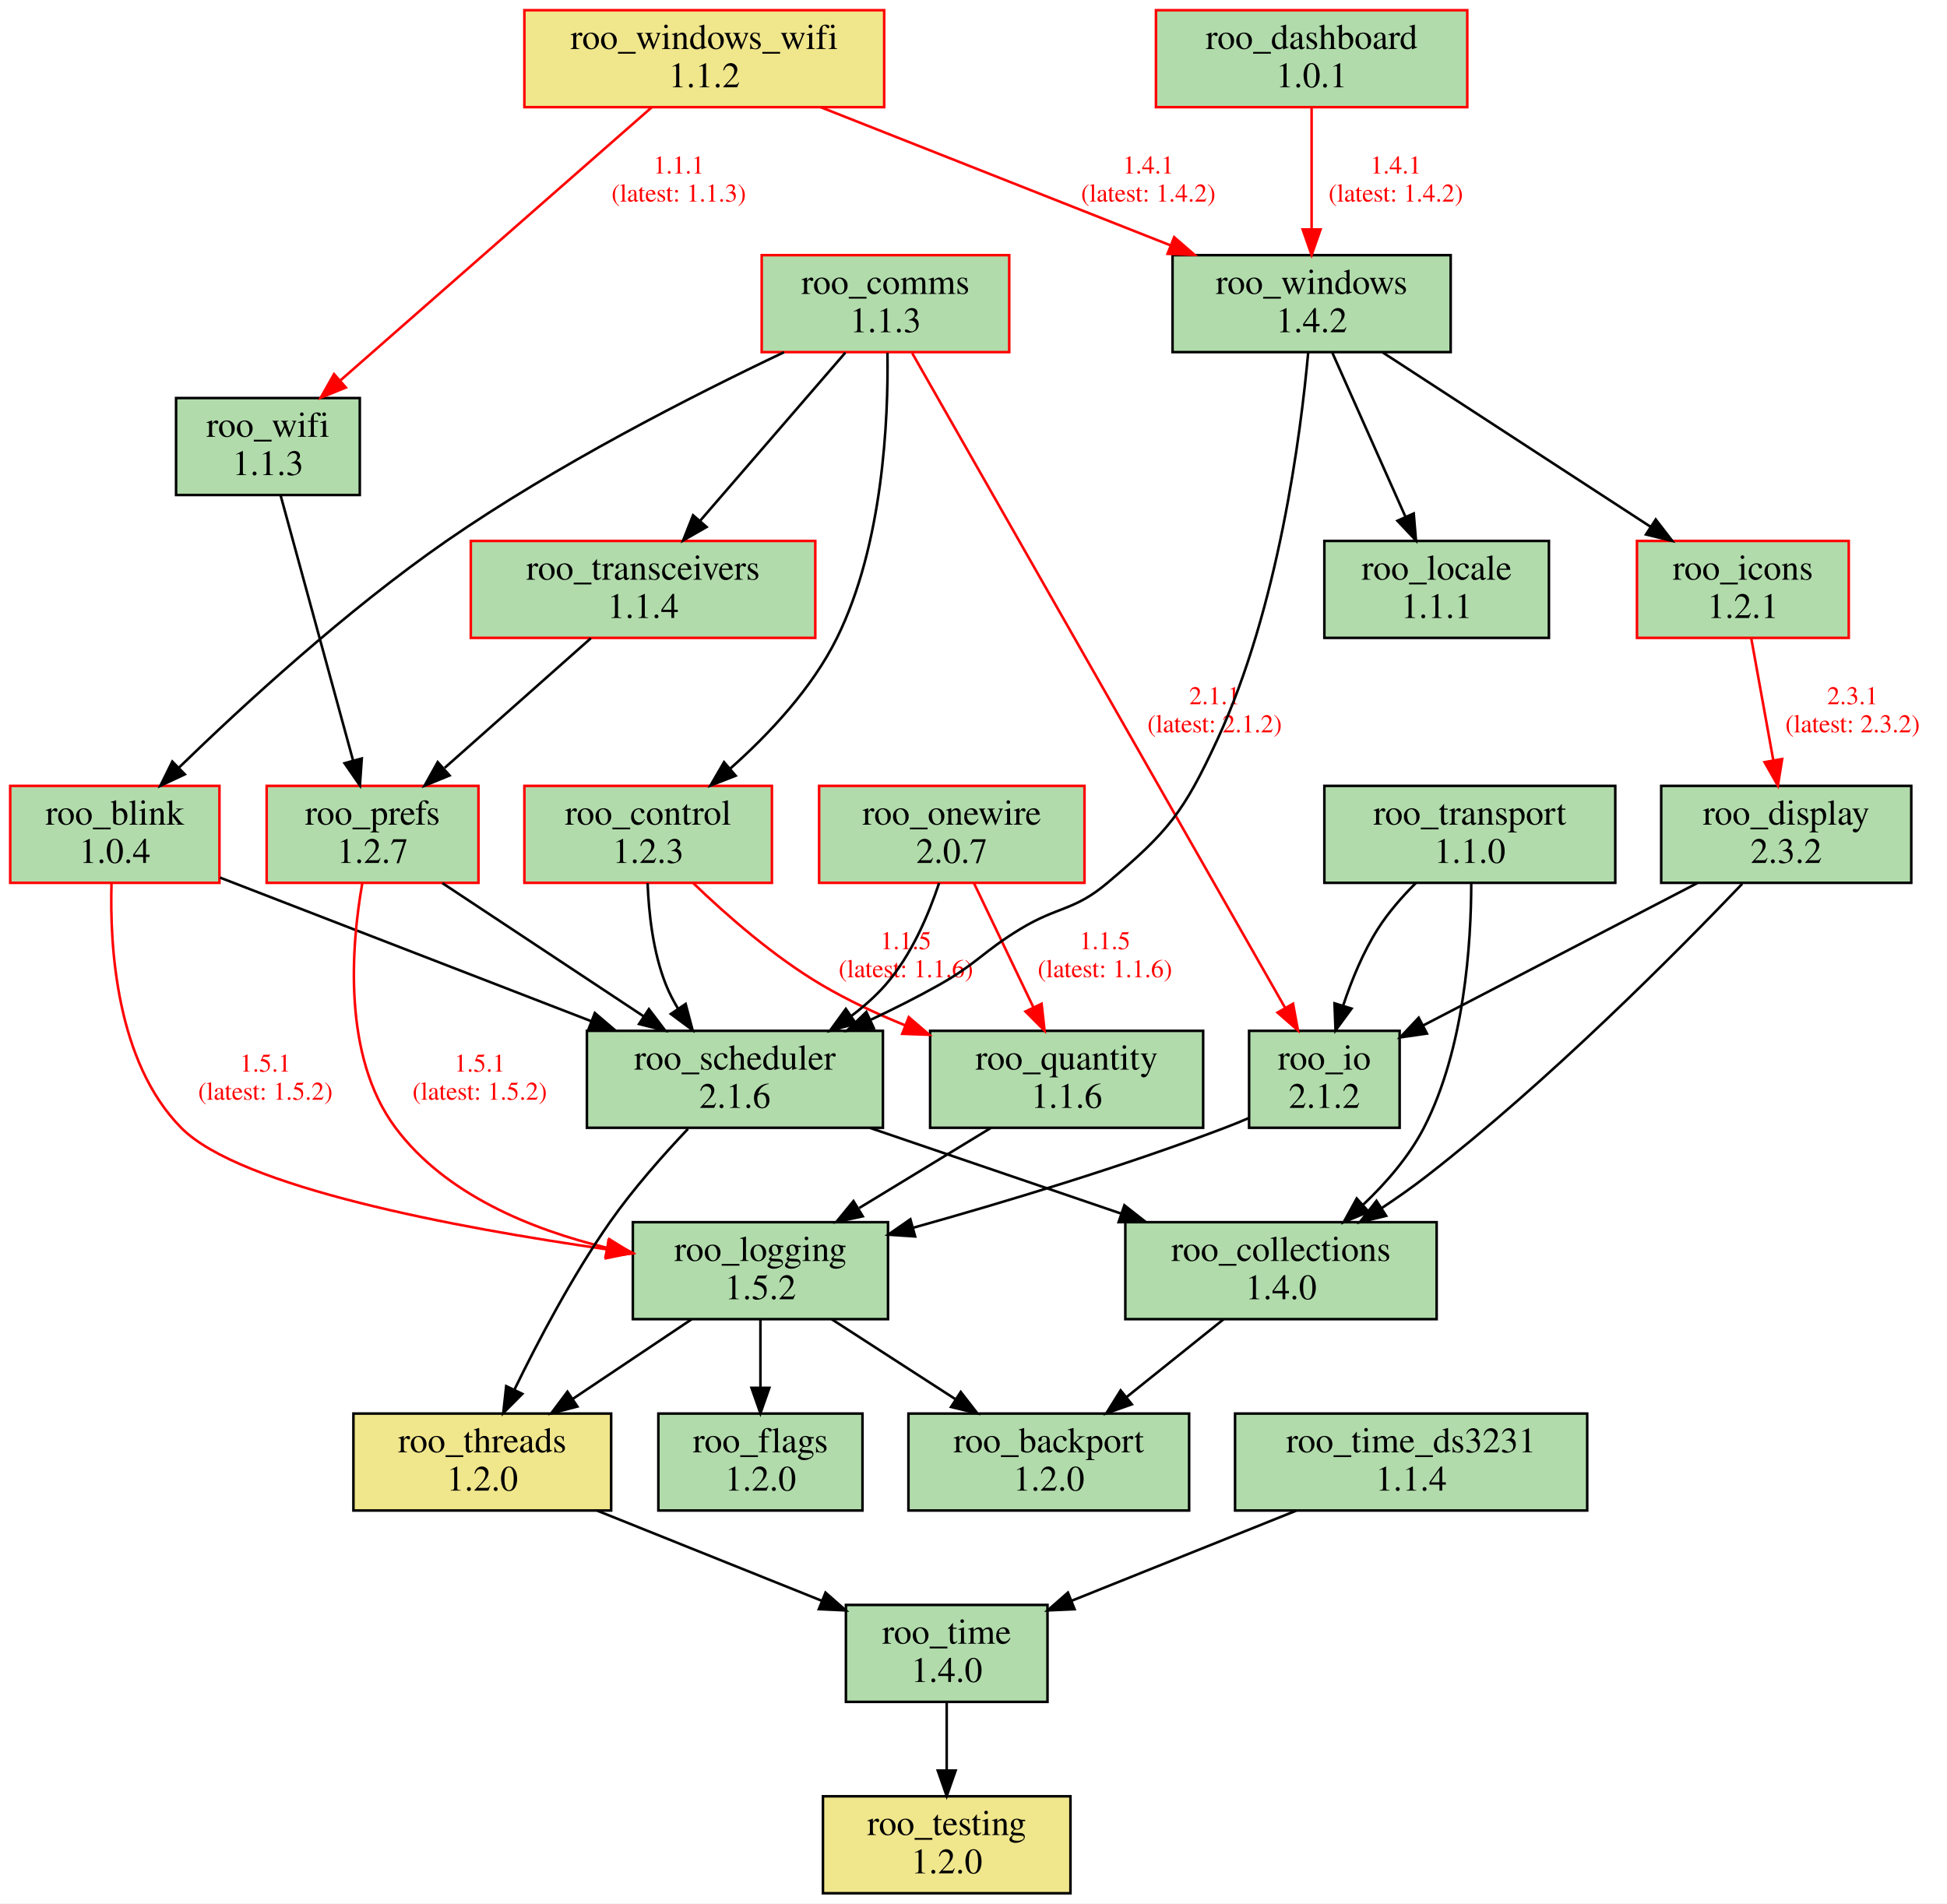
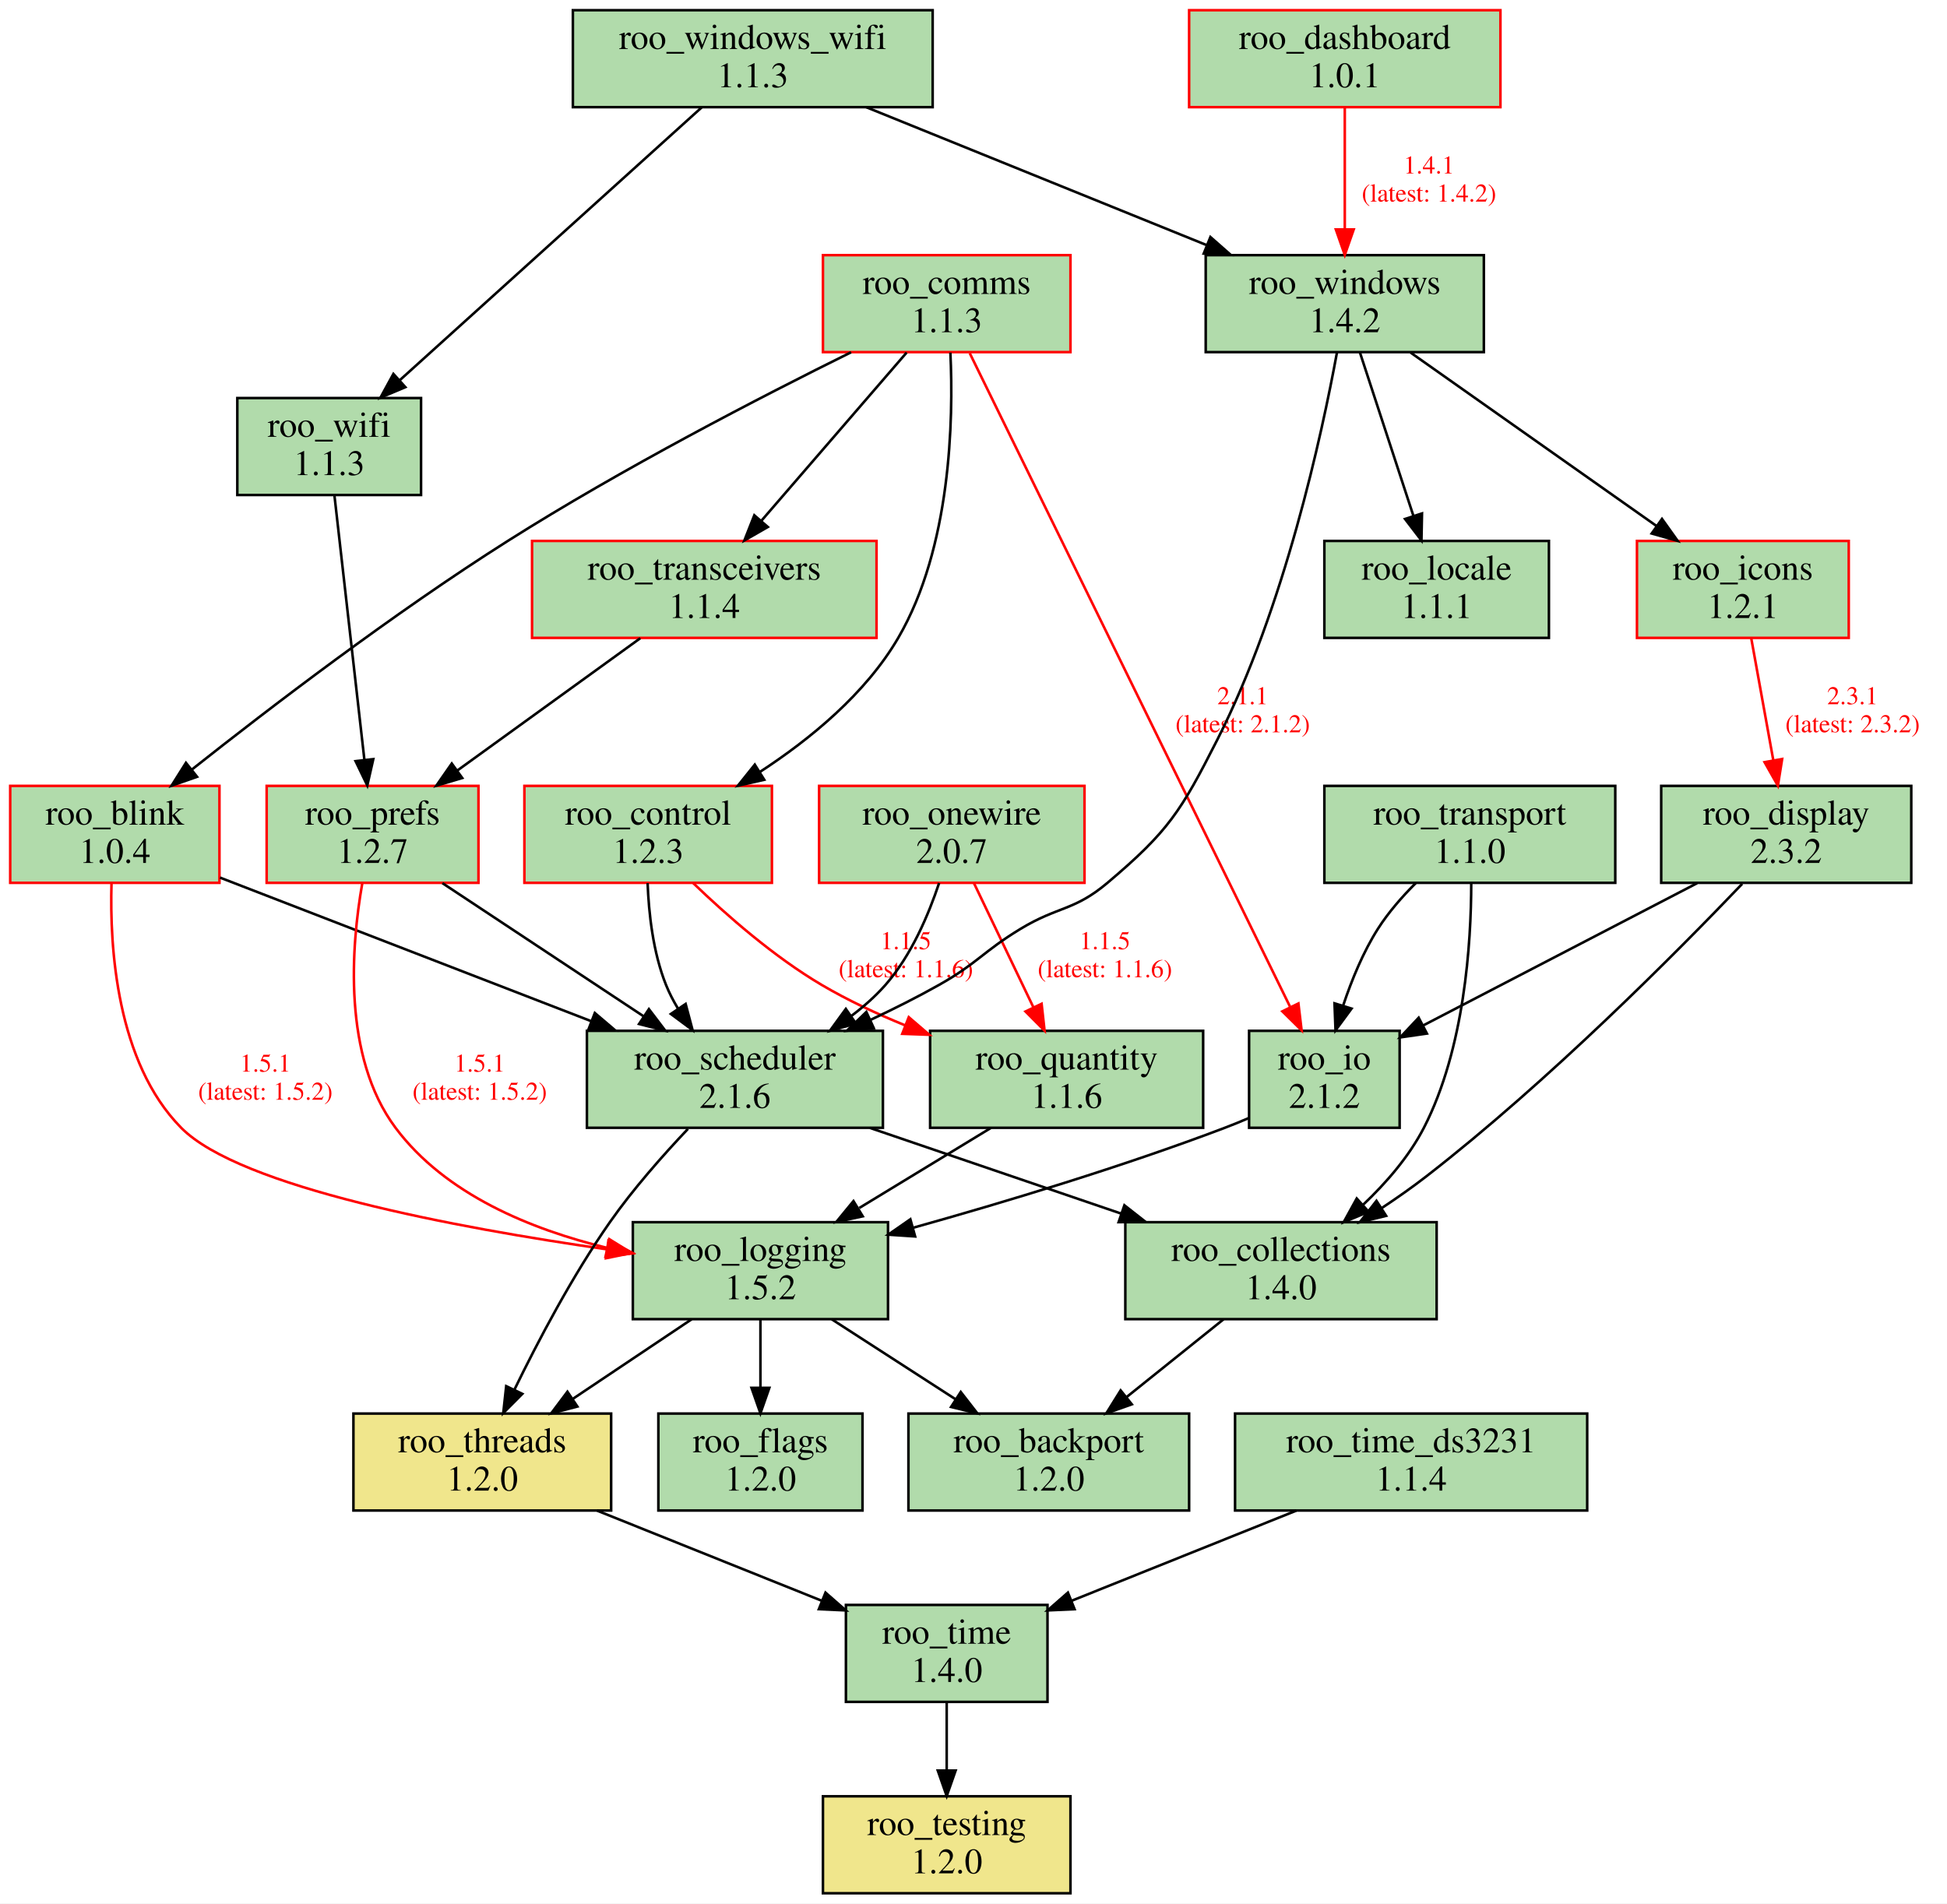
<svg xmlns="http://www.w3.org/2000/svg" width="763pt" height="746pt" viewBox="0.00 0.00 763.00 746.00">
  <g id="graph0" class="graph" transform="scale(1 1) rotate(0) translate(4 742)">
    <polygon fill="white" stroke="transparent" points="-4,4 -4,-742 759,-742 759,4 -4,4" />
    <g id="node1" class="node">
      <polygon fill="#b1dbab" stroke="black" points="462,-188 352,-188 352,-150 462,-150 462,-188" />
      <text text-anchor="middle" x="407" y="-172.8" font-family="Times,serif" font-size="14.00">roo_backport</text>
      <text text-anchor="middle" x="407" y="-157.8" font-family="Times,serif" font-size="14.00">1.2.0</text>
    </g>
    <g id="node2" class="node">
      <polygon fill="#b1dbab" stroke="red" points="82,-434 0,-434 0,-396 82,-396 82,-434" />
      <text text-anchor="middle" x="41" y="-418.8" font-family="Times,serif" font-size="14.00">roo_blink</text>
      <text text-anchor="middle" x="41" y="-403.8" font-family="Times,serif" font-size="14.00">1.0.4</text>
    </g>
    <g id="node12" class="node">
      <polygon fill="#b1dbab" stroke="black" points="344,-263 244,-263 244,-225 344,-225 344,-263" />
      <text text-anchor="middle" x="294" y="-247.8" font-family="Times,serif" font-size="14.00">roo_logging</text>
      <text text-anchor="middle" x="294" y="-232.8" font-family="Times,serif" font-size="14.00">1.5.2</text>
    </g>
    <g id="edge1" class="edge">
      <path fill="none" stroke="red" d="M39.7,-395.86C38.97,-370.79 41.62,-325.72 67,-300 90.05,-276.64 174.72,-260.83 233.86,-252.36" />
      <polygon fill="red" stroke="red" points="234.43,-255.82 243.85,-250.97 233.47,-248.88 234.43,-255.82" />
      <text text-anchor="middle" x="100" y="-322" font-family="Times,serif" font-size="10.00" fill="red">1.5.1</text>
      <text text-anchor="middle" x="100" y="-311" font-family="Times,serif" font-size="10.00" fill="red">(latest: 1.5.2)</text>
    </g>
    <g id="node16" class="node">
      <polygon fill="#b1dbab" stroke="black" points="342,-338 226,-338 226,-300 342,-300 342,-338" />
      <text text-anchor="middle" x="284" y="-322.8" font-family="Times,serif" font-size="14.00">roo_scheduler</text>
      <text text-anchor="middle" x="284" y="-307.8" font-family="Times,serif" font-size="14.00">2.1.6</text>
    </g>
    <g id="edge2" class="edge">
      <path fill="none" stroke="black" d="M82.22,-398.05C122.21,-382.58 183.2,-358.99 227.66,-341.79" />
      <polygon fill="black" stroke="black" points="229.1,-344.99 237.17,-338.12 226.58,-338.46 229.1,-344.99" />
    </g>
    <g id="node3" class="node">
      <polygon fill="#b1dbab" stroke="black" points="559,-263 437,-263 437,-225 559,-225 559,-263" />
      <text text-anchor="middle" x="498" y="-247.8" font-family="Times,serif" font-size="14.00">roo_collections</text>
      <text text-anchor="middle" x="498" y="-232.8" font-family="Times,serif" font-size="14.00">1.4.0</text>
    </g>
    <g id="edge3" class="edge">
      <path fill="none" stroke="black" d="M475.51,-224.96C464.02,-215.74 449.88,-204.4 437.44,-194.42" />
      <polygon fill="black" stroke="black" points="439.54,-191.62 429.55,-188.09 435.16,-197.08 439.54,-191.62" />
    </g>
    <g id="node4" class="node">
-       <polygon fill="#b1dbab" stroke="red" points="391.5,-642 294.5,-642 294.5,-604 391.5,-604 391.5,-642" />
-       <text text-anchor="middle" x="343" y="-626.8" font-family="Times,serif" font-size="14.00">roo_comms</text>
-       <text text-anchor="middle" x="343" y="-611.8" font-family="Times,serif" font-size="14.00">1.1.3</text>
+       <polygon fill="#b1dbab" stroke="red" points="415.5,-642 318.5,-642 318.5,-604 415.5,-604 415.5,-642" />
+       <text text-anchor="middle" x="367" y="-626.8" font-family="Times,serif" font-size="14.00">roo_comms</text>
+       <text text-anchor="middle" x="367" y="-611.8" font-family="Times,serif" font-size="14.00">1.1.3</text>
    </g>
    <g id="edge4" class="edge">
-       <path fill="none" stroke="black" d="M303.26,-603.96C267.41,-586.95 213.88,-559.68 171,-530 131.86,-502.9 91.32,-465.63 66.14,-441.18" />
-       <polygon fill="black" stroke="black" points="68.43,-438.53 58.84,-434.04 63.53,-443.53 68.43,-438.53" />
+       <path fill="none" stroke="black" d="M329.54,-603.95C294.09,-586.41 239.78,-558.34 195,-530 150.29,-501.71 101.7,-464.57 71.3,-440.49" />
+       <polygon fill="black" stroke="black" points="73.23,-437.56 63.22,-434.07 68.87,-443.04 73.23,-437.56" />
    </g>
    <g id="node5" class="node">
      <polygon fill="#b1dbab" stroke="red" points="298.5,-434 201.5,-434 201.5,-396 298.5,-396 298.5,-434" />
      <text text-anchor="middle" x="250" y="-418.8" font-family="Times,serif" font-size="14.00">roo_control</text>
      <text text-anchor="middle" x="250" y="-403.8" font-family="Times,serif" font-size="14.00">1.2.3</text>
    </g>
    <g id="edge5" class="edge">
-       <path fill="none" stroke="black" d="M343.78,-603.73C344.16,-577.58 342.07,-528.61 324,-492 314.21,-472.17 297.33,-454.23 282.15,-440.76" />
-       <polygon fill="black" stroke="black" points="284.3,-437.98 274.42,-434.14 279.74,-443.3 284.3,-437.98" />
+       <path fill="none" stroke="black" d="M368.44,-603.81C369.68,-577.33 368.69,-527.46 348,-492 335.24,-470.13 313.52,-452.32 293.77,-439.45" />
+       <polygon fill="black" stroke="black" points="295.5,-436.4 285.17,-434.06 291.79,-442.33 295.5,-436.4" />
    </g>
    <g id="node10" class="node">
      <polygon fill="#b1dbab" stroke="black" points="544.5,-338 485.5,-338 485.5,-300 544.5,-300 544.5,-338" />
      <text text-anchor="middle" x="515" y="-322.8" font-family="Times,serif" font-size="14.00">roo_io</text>
      <text text-anchor="middle" x="515" y="-307.8" font-family="Times,serif" font-size="14.00">2.1.2</text>
    </g>
    <g id="edge6" class="edge">
-       <path fill="none" stroke="red" d="M353.5,-603.56C382.72,-552.26 465.07,-407.67 499.53,-347.16" />
-       <polygon fill="red" stroke="red" points="502.73,-348.62 504.64,-338.2 496.65,-345.15 502.73,-348.62" />
-       <text text-anchor="middle" x="472" y="-466" font-family="Times,serif" font-size="10.00" fill="red">2.1.1</text>
-       <text text-anchor="middle" x="472" y="-455" font-family="Times,serif" font-size="10.00" fill="red">(latest: 2.1.2)</text>
+       <path fill="none" stroke="red" d="M376.04,-603.56C401.12,-552.37 471.75,-408.26 501.51,-347.53" />
+       <polygon fill="red" stroke="red" points="504.83,-348.72 506.08,-338.2 498.54,-345.63 504.83,-348.72" />
+       <text text-anchor="middle" x="483" y="-466" font-family="Times,serif" font-size="10.00" fill="red">2.1.1</text>
+       <text text-anchor="middle" x="483" y="-455" font-family="Times,serif" font-size="10.00" fill="red">(latest: 2.1.2)</text>
    </g>
    <g id="node21" class="node">
-       <polygon fill="#b1dbab" stroke="red" points="315.5,-530 180.5,-530 180.5,-492 315.5,-492 315.5,-530" />
-       <text text-anchor="middle" x="248" y="-514.8" font-family="Times,serif" font-size="14.00">roo_transceivers</text>
-       <text text-anchor="middle" x="248" y="-499.8" font-family="Times,serif" font-size="14.00">1.1.4</text>
+       <polygon fill="#b1dbab" stroke="red" points="339.5,-530 204.5,-530 204.5,-492 339.5,-492 339.5,-530" />
+       <text text-anchor="middle" x="272" y="-514.8" font-family="Times,serif" font-size="14.00">roo_transceivers</text>
+       <text text-anchor="middle" x="272" y="-499.8" font-family="Times,serif" font-size="14.00">1.1.4</text>
    </g>
    <g id="edge7" class="edge">
-       <path fill="none" stroke="black" d="M327.31,-603.84C311.77,-585.84 287.83,-558.12 270.31,-537.83" />
-       <polygon fill="black" stroke="black" points="272.9,-535.47 263.71,-530.19 267.6,-540.05 272.9,-535.47" />
+       <path fill="none" stroke="black" d="M351.31,-603.84C335.77,-585.84 311.83,-558.12 294.31,-537.83" />
+       <polygon fill="black" stroke="black" points="296.9,-535.47 287.71,-530.19 291.6,-540.05 296.9,-535.47" />
    </g>
    <g id="node15" class="node">
      <polygon fill="#b1dbab" stroke="black" points="467.5,-338 360.5,-338 360.5,-300 467.5,-300 467.5,-338" />
      <text text-anchor="middle" x="414" y="-322.8" font-family="Times,serif" font-size="14.00">roo_quantity</text>
      <text text-anchor="middle" x="414" y="-307.8" font-family="Times,serif" font-size="14.00">1.1.6</text>
    </g>
    <g id="edge8" class="edge">
      <path fill="none" stroke="red" d="M267.7,-395.86C280.7,-383.34 299.28,-367.03 318,-356 328.18,-350 339.54,-344.69 350.78,-340.12" />
      <polygon fill="red" stroke="red" points="352.13,-343.35 360.17,-336.45 349.58,-336.83 352.13,-343.35" />
      <text text-anchor="middle" x="351" y="-370" font-family="Times,serif" font-size="10.00" fill="red">1.1.5</text>
      <text text-anchor="middle" x="351" y="-359" font-family="Times,serif" font-size="10.00" fill="red">(latest: 1.1.6)</text>
    </g>
    <g id="edge9" class="edge">
      <path fill="none" stroke="black" d="M249.79,-395.89C250.23,-384.14 251.9,-368.71 257,-356 258.25,-352.88 259.84,-349.8 261.63,-346.82" />
      <polygon fill="black" stroke="black" points="264.69,-348.54 267.41,-338.29 258.9,-344.61 264.69,-348.54" />
    </g>
    <g id="node6" class="node">
-       <polygon fill="#b1dbab" stroke="red" points="571,-738 449,-738 449,-700 571,-700 571,-738" />
-       <text text-anchor="middle" x="510" y="-722.8" font-family="Times,serif" font-size="14.00">roo_dashboard</text>
-       <text text-anchor="middle" x="510" y="-707.8" font-family="Times,serif" font-size="14.00">1.0.1</text>
+       <polygon fill="#b1dbab" stroke="red" points="584,-738 462,-738 462,-700 584,-700 584,-738" />
+       <text text-anchor="middle" x="523" y="-722.8" font-family="Times,serif" font-size="14.00">roo_dashboard</text>
+       <text text-anchor="middle" x="523" y="-707.8" font-family="Times,serif" font-size="14.00">1.0.1</text>
    </g>
    <g id="node24" class="node">
-       <polygon fill="#b1dbab" stroke="black" points="564.5,-642 455.5,-642 455.5,-604 564.5,-604 564.5,-642" />
-       <text text-anchor="middle" x="510" y="-626.8" font-family="Times,serif" font-size="14.00">roo_windows</text>
-       <text text-anchor="middle" x="510" y="-611.8" font-family="Times,serif" font-size="14.00">1.4.2</text>
+       <polygon fill="#b1dbab" stroke="black" points="577.5,-642 468.5,-642 468.5,-604 577.5,-604 577.5,-642" />
+       <text text-anchor="middle" x="523" y="-626.8" font-family="Times,serif" font-size="14.00">roo_windows</text>
+       <text text-anchor="middle" x="523" y="-611.8" font-family="Times,serif" font-size="14.00">1.4.2</text>
    </g>
    <g id="edge10" class="edge">
-       <path fill="none" stroke="red" d="M510,-699.88C510,-686.35 510,-667.62 510,-652.15" />
-       <polygon fill="red" stroke="red" points="513.5,-652.07 510,-642.07 506.5,-652.07 513.5,-652.07" />
-       <text text-anchor="middle" x="543" y="-674" font-family="Times,serif" font-size="10.00" fill="red">1.4.1</text>
-       <text text-anchor="middle" x="543" y="-663" font-family="Times,serif" font-size="10.00" fill="red">(latest: 1.4.2)</text>
+       <path fill="none" stroke="red" d="M523,-699.88C523,-686.35 523,-667.62 523,-652.15" />
+       <polygon fill="red" stroke="red" points="526.5,-652.07 523,-642.07 519.5,-652.07 526.5,-652.07" />
+       <text text-anchor="middle" x="556" y="-674" font-family="Times,serif" font-size="10.00" fill="red">1.4.1</text>
+       <text text-anchor="middle" x="556" y="-663" font-family="Times,serif" font-size="10.00" fill="red">(latest: 1.4.2)</text>
    </g>
    <g id="node7" class="node">
      <polygon fill="#b1dbab" stroke="black" points="745,-434 647,-434 647,-396 745,-396 745,-434" />
      <text text-anchor="middle" x="696" y="-418.8" font-family="Times,serif" font-size="14.00">roo_display</text>
      <text text-anchor="middle" x="696" y="-403.8" font-family="Times,serif" font-size="14.00">2.3.2</text>
    </g>
    <g id="edge11" class="edge">
      <path fill="none" stroke="black" d="M678.75,-395.61C653.13,-368.8 602.86,-318.13 555,-281 549.53,-276.76 543.55,-272.56 537.58,-268.6" />
      <polygon fill="black" stroke="black" points="539.21,-265.49 528.91,-263.01 535.42,-271.37 539.21,-265.49" />
    </g>
    <g id="edge12" class="edge">
      <path fill="none" stroke="black" d="M661.1,-395.88C630.34,-379.9 585.59,-356.66 553.73,-340.11" />
      <polygon fill="black" stroke="black" points="555.19,-336.93 544.7,-335.42 551.96,-343.14 555.19,-336.93" />
    </g>
    <g id="node8" class="node">
      <polygon fill="#b1dbab" stroke="black" points="334,-188 254,-188 254,-150 334,-150 334,-188" />
      <text text-anchor="middle" x="294" y="-172.8" font-family="Times,serif" font-size="14.00">roo_flags</text>
      <text text-anchor="middle" x="294" y="-157.8" font-family="Times,serif" font-size="14.00">1.2.0</text>
    </g>
    <g id="node9" class="node">
      <polygon fill="#b1dbab" stroke="red" points="720.5,-530 637.5,-530 637.5,-492 720.5,-492 720.5,-530" />
      <text text-anchor="middle" x="679" y="-514.8" font-family="Times,serif" font-size="14.00">roo_icons</text>
      <text text-anchor="middle" x="679" y="-499.8" font-family="Times,serif" font-size="14.00">1.2.1</text>
    </g>
    <g id="edge13" class="edge">
      <path fill="none" stroke="red" d="M682.28,-491.88C684.72,-478.35 688.11,-459.62 690.91,-444.15" />
      <polygon fill="red" stroke="red" points="694.4,-444.53 692.73,-434.07 687.51,-443.29 694.4,-444.53" />
      <text text-anchor="middle" x="722" y="-466" font-family="Times,serif" font-size="10.00" fill="red">2.3.1</text>
      <text text-anchor="middle" x="722" y="-455" font-family="Times,serif" font-size="10.00" fill="red">(latest: 2.3.2)</text>
    </g>
    <g id="edge14" class="edge">
      <path fill="none" stroke="black" d="M485.37,-303.81C482.23,-302.46 479.07,-301.16 476,-300 435.95,-284.79 389.72,-270.86 353.88,-260.83" />
      <polygon fill="black" stroke="black" points="354.63,-257.41 344.06,-258.11 352.76,-264.15 354.63,-257.41" />
    </g>
    <g id="node11" class="node">
      <polygon fill="#b1dbab" stroke="black" points="603,-530 515,-530 515,-492 603,-492 603,-530" />
      <text text-anchor="middle" x="559" y="-514.8" font-family="Times,serif" font-size="14.00">roo_locale</text>
      <text text-anchor="middle" x="559" y="-499.8" font-family="Times,serif" font-size="14.00">1.1.1</text>
    </g>
    <g id="edge15" class="edge">
      <path fill="none" stroke="black" d="M321.93,-224.96C336.6,-215.48 354.76,-203.75 370.52,-193.57" />
      <polygon fill="black" stroke="black" points="372.5,-196.46 379,-188.09 368.7,-190.58 372.5,-196.46" />
    </g>
    <g id="edge16" class="edge">
      <path fill="none" stroke="black" d="M294,-224.96C294,-216.88 294,-207.18 294,-198.18" />
      <polygon fill="black" stroke="black" points="297.5,-198.09 294,-188.09 290.5,-198.09 297.5,-198.09" />
    </g>
    <g id="node18" class="node">
      <polygon fill="khaki" stroke="black" points="235.5,-188 134.5,-188 134.5,-150 235.5,-150 235.5,-188" />
      <text text-anchor="middle" x="185" y="-172.8" font-family="Times,serif" font-size="14.00">roo_threads</text>
      <text text-anchor="middle" x="185" y="-157.8" font-family="Times,serif" font-size="14.00">1.2.0</text>
    </g>
    <g id="edge17" class="edge">
      <path fill="none" stroke="black" d="M267.06,-224.96C253.04,-215.57 235.72,-203.97 220.61,-193.85" />
      <polygon fill="black" stroke="black" points="222.27,-190.75 212.01,-188.09 218.37,-196.56 222.27,-190.75" />
    </g>
    <g id="node13" class="node">
      <polygon fill="#b1dbab" stroke="red" points="421,-434 317,-434 317,-396 421,-396 421,-434" />
      <text text-anchor="middle" x="369" y="-418.8" font-family="Times,serif" font-size="14.00">roo_onewire</text>
      <text text-anchor="middle" x="369" y="-403.8" font-family="Times,serif" font-size="14.00">2.0.7</text>
    </g>
    <g id="edge19" class="edge">
      <path fill="none" stroke="red" d="M377.68,-395.88C384.28,-382.09 393.46,-362.9 400.95,-347.26" />
      <polygon fill="red" stroke="red" points="404.19,-348.6 405.35,-338.07 397.88,-345.58 404.19,-348.6" />
      <text text-anchor="middle" x="429" y="-370" font-family="Times,serif" font-size="10.00" fill="red">1.1.5</text>
      <text text-anchor="middle" x="429" y="-359" font-family="Times,serif" font-size="10.00" fill="red">(latest: 1.1.6)</text>
    </g>
    <g id="edge18" class="edge">
      <path fill="none" stroke="black" d="M364.03,-395.94C359.93,-383.62 353.14,-367.51 343,-356 339.09,-351.56 334.49,-347.49 329.62,-343.82" />
      <polygon fill="black" stroke="black" points="331.45,-340.83 321.24,-338.02 327.47,-346.59 331.45,-340.83" />
    </g>
    <g id="node14" class="node">
      <polygon fill="#b1dbab" stroke="red" points="183.5,-434 100.5,-434 100.5,-396 183.5,-396 183.5,-434" />
      <text text-anchor="middle" x="142" y="-418.8" font-family="Times,serif" font-size="14.00">roo_prefs</text>
      <text text-anchor="middle" x="142" y="-403.8" font-family="Times,serif" font-size="14.00">1.2.7</text>
    </g>
    <g id="edge20" class="edge">
      <path fill="none" stroke="red" d="M137.96,-395.76C133.68,-371.38 130.1,-328 151,-300 170.51,-273.86 204.15,-260.14 233.9,-252.94" />
      <polygon fill="red" stroke="red" points="234.8,-256.33 243.81,-250.74 233.29,-249.49 234.8,-256.33" />
      <text text-anchor="middle" x="184" y="-322" font-family="Times,serif" font-size="10.00" fill="red">1.5.1</text>
      <text text-anchor="middle" x="184" y="-311" font-family="Times,serif" font-size="10.00" fill="red">(latest: 1.5.2)</text>
    </g>
    <g id="edge21" class="edge">
      <path fill="none" stroke="black" d="M169.38,-395.88C191.77,-381.05 223.62,-359.97 248.07,-343.79" />
      <polygon fill="black" stroke="black" points="250.3,-346.51 256.71,-338.07 246.43,-340.67 250.3,-346.51" />
    </g>
    <g id="edge22" class="edge">
      <path fill="none" stroke="black" d="M384.34,-299.96C368.76,-290.48 349.48,-278.75 332.74,-268.57" />
      <polygon fill="black" stroke="black" points="334.1,-265.3 323.74,-263.09 330.46,-271.28 334.1,-265.3" />
    </g>
    <g id="edge23" class="edge">
      <path fill="none" stroke="black" d="M336.9,-299.96C366.74,-289.78 404.19,-277 435.47,-266.33" />
      <polygon fill="black" stroke="black" points="436.63,-269.63 444.97,-263.09 434.37,-263.01 436.63,-269.63" />
    </g>
    <g id="edge24" class="edge">
      <path fill="none" stroke="black" d="M265.6,-299.57C255.87,-289.3 244.09,-275.99 235,-263 220.35,-242.06 206.82,-216.34 197.54,-197.26" />
      <polygon fill="black" stroke="black" points="200.69,-195.72 193.22,-188.21 194.37,-198.74 200.69,-195.72" />
    </g>
    <g id="node17" class="node">
      <polygon fill="khaki" stroke="black" points="415.5,-38 318.5,-38 318.5,0 415.5,0 415.5,-38" />
      <text text-anchor="middle" x="367" y="-22.8" font-family="Times,serif" font-size="14.00">roo_testing</text>
      <text text-anchor="middle" x="367" y="-7.8" font-family="Times,serif" font-size="14.00">1.2.0</text>
    </g>
    <g id="node19" class="node">
      <polygon fill="#b1dbab" stroke="black" points="406.5,-113 327.5,-113 327.5,-75 406.5,-75 406.5,-113" />
      <text text-anchor="middle" x="367" y="-97.8" font-family="Times,serif" font-size="14.00">roo_time</text>
      <text text-anchor="middle" x="367" y="-82.8" font-family="Times,serif" font-size="14.00">1.4.0</text>
    </g>
    <g id="edge25" class="edge">
      <path fill="none" stroke="black" d="M229.99,-149.96C256.73,-139.23 290.67,-125.62 318.07,-114.62" />
      <polygon fill="black" stroke="black" points="319.5,-117.83 327.47,-110.85 316.89,-111.33 319.5,-117.83" />
    </g>
    <g id="edge26" class="edge">
      <path fill="none" stroke="black" d="M367,-74.96C367,-66.88 367,-57.18 367,-48.18" />
      <polygon fill="black" stroke="black" points="370.5,-48.09 367,-38.09 363.5,-48.09 370.5,-48.09" />
    </g>
    <g id="node20" class="node">
      <polygon fill="#b1dbab" stroke="black" points="618,-188 480,-188 480,-150 618,-150 618,-188" />
      <text text-anchor="middle" x="549" y="-172.8" font-family="Times,serif" font-size="14.00">roo_time_ds3231</text>
      <text text-anchor="middle" x="549" y="-157.8" font-family="Times,serif" font-size="14.00">1.1.4</text>
    </g>
    <g id="edge27" class="edge">
      <path fill="none" stroke="black" d="M504.01,-149.96C477.27,-139.23 443.33,-125.62 415.93,-114.62" />
      <polygon fill="black" stroke="black" points="417.11,-111.33 406.53,-110.85 414.5,-117.83 417.11,-111.33" />
    </g>
    <g id="edge28" class="edge">
-       <path fill="none" stroke="black" d="M227.56,-491.88C211.28,-477.44 188.32,-457.07 170.28,-441.07" />
-       <polygon fill="black" stroke="black" points="172.18,-438.08 162.38,-434.07 167.53,-443.32 172.18,-438.08" />
+       <path fill="none" stroke="black" d="M246.93,-491.88C226.52,-477.12 197.53,-456.15 175.19,-440" />
+       <polygon fill="black" stroke="black" points="177.14,-437.09 166.99,-434.07 173.04,-442.76 177.14,-437.09" />
    </g>
    <g id="node22" class="node">
      <polygon fill="#b1dbab" stroke="black" points="629,-434 515,-434 515,-396 629,-396 629,-434" />
      <text text-anchor="middle" x="572" y="-418.8" font-family="Times,serif" font-size="14.00">roo_transport</text>
      <text text-anchor="middle" x="572" y="-403.8" font-family="Times,serif" font-size="14.00">1.1.0</text>
    </g>
    <g id="edge29" class="edge">
      <path fill="none" stroke="black" d="M572.56,-395.94C572.54,-372.52 569.96,-331 554,-300 548.2,-288.74 539.23,-278.4 530.15,-269.8" />
      <polygon fill="black" stroke="black" points="532.35,-267.08 522.57,-263.01 527.68,-272.29 532.35,-267.08" />
    </g>
    <g id="edge30" class="edge">
      <path fill="none" stroke="black" d="M550.85,-395.94C545.48,-390.58 540.08,-384.41 536,-378 530.2,-368.88 525.71,-357.93 522.4,-348.02" />
      <polygon fill="black" stroke="black" points="525.65,-346.71 519.37,-338.18 518.97,-348.77 525.65,-346.71" />
    </g>
    <g id="node23" class="node">
-       <polygon fill="#b1dbab" stroke="black" points="137,-586 65,-586 65,-548 137,-548 137,-586" />
-       <text text-anchor="middle" x="101" y="-570.8" font-family="Times,serif" font-size="14.00">roo_wifi</text>
-       <text text-anchor="middle" x="101" y="-555.8" font-family="Times,serif" font-size="14.00">1.1.3</text>
+       <polygon fill="#b1dbab" stroke="black" points="161,-586 89,-586 89,-548 161,-548 161,-586" />
+       <text text-anchor="middle" x="125" y="-570.8" font-family="Times,serif" font-size="14.00">roo_wifi</text>
+       <text text-anchor="middle" x="125" y="-555.8" font-family="Times,serif" font-size="14.00">1.1.3</text>
    </g>
    <g id="edge31" class="edge">
-       <path fill="none" stroke="black" d="M105.95,-547.91C112.99,-522.12 126,-474.55 134.31,-444.14" />
-       <polygon fill="black" stroke="black" points="137.78,-444.73 137.04,-434.16 131.02,-442.88 137.78,-444.73" />
+       <path fill="none" stroke="black" d="M127.05,-547.91C129.97,-522.12 135.36,-474.55 138.81,-444.14" />
+       <polygon fill="black" stroke="black" points="142.29,-444.49 139.94,-434.16 135.34,-443.7 142.29,-444.49" />
    </g>
    <g id="edge33" class="edge">
-       <path fill="none" stroke="black" d="M537.91,-603.84C566.61,-585.15 611.45,-555.97 642.86,-535.53" />
-       <polygon fill="black" stroke="black" points="644.86,-538.4 651.33,-530.01 641.04,-532.53 644.86,-538.4" />
+       <path fill="none" stroke="black" d="M548.76,-603.84C575.15,-585.23 616.29,-556.22 645.26,-535.79" />
+       <polygon fill="black" stroke="black" points="647.31,-538.63 653.46,-530.01 643.27,-532.91 647.31,-538.63" />
    </g>
    <g id="edge32" class="edge">
-       <path fill="none" stroke="black" d="M518.09,-603.84C525.89,-586.32 537.8,-559.58 546.77,-539.47" />
-       <polygon fill="black" stroke="black" points="550.02,-540.75 550.9,-530.19 543.63,-537.9 550.02,-540.75" />
+       <path fill="none" stroke="black" d="M528.94,-603.84C534.65,-586.4 543.35,-559.82 549.92,-539.74" />
+       <polygon fill="black" stroke="black" points="553.26,-540.78 553.05,-530.19 546.61,-538.61 553.26,-540.78" />
    </g>
    <g id="edge34" class="edge">
-       <path fill="none" stroke="black" d="M508.66,-603.8C505.75,-571.76 497.03,-503.78 473,-452 459.79,-423.54 453.97,-416.25 430,-396 416.94,-384.97 410.62,-386.86 396,-378 381.24,-369.06 379.04,-364.46 364,-356 355.53,-351.23 346.31,-346.6 337.24,-342.34" />
+       <path fill="none" stroke="black" d="M519.93,-603.81C514.05,-571.79 499.36,-503.83 473,-452 458.78,-424.03 453.97,-416.25 430,-396 416.94,-384.97 410.62,-386.86 396,-378 381.24,-369.06 379.04,-364.46 364,-356 355.53,-351.23 346.31,-346.6 337.24,-342.34" />
      <polygon fill="black" stroke="black" points="338.43,-339.04 327.88,-338.04 335.51,-345.4 338.43,-339.04" />
    </g>
    <g id="node25" class="node">
-       <polygon fill="khaki" stroke="red" points="342.5,-738 201.5,-738 201.5,-700 342.5,-700 342.5,-738" />
-       <text text-anchor="middle" x="272" y="-722.8" font-family="Times,serif" font-size="14.00">roo_windows_wifi</text>
-       <text text-anchor="middle" x="272" y="-707.8" font-family="Times,serif" font-size="14.00">1.1.2</text>
+       <polygon fill="#b1dbab" stroke="black" points="361.5,-738 220.5,-738 220.5,-700 361.5,-700 361.5,-738" />
+       <text text-anchor="middle" x="291" y="-722.8" font-family="Times,serif" font-size="14.00">roo_windows_wifi</text>
+       <text text-anchor="middle" x="291" y="-707.8" font-family="Times,serif" font-size="14.00">1.1.3</text>
    </g>
    <g id="edge35" class="edge">
-       <path fill="none" stroke="red" d="M251.37,-699.91C220.95,-673.22 163.93,-623.2 129.51,-593.01" />
-       <polygon fill="red" stroke="red" points="131.53,-590.12 121.7,-586.16 126.91,-595.38 131.53,-590.12" />
-       <text text-anchor="middle" x="262" y="-674" font-family="Times,serif" font-size="10.00" fill="red">1.1.1</text>
-       <text text-anchor="middle" x="262" y="-663" font-family="Times,serif" font-size="10.00" fill="red">(latest: 1.1.3)</text>
+       <path fill="none" stroke="black" d="M270.98,-699.91C241.44,-673.22 186.09,-623.2 152.68,-593.01" />
+       <polygon fill="black" stroke="black" points="154.86,-590.27 145.09,-586.16 150.17,-595.46 154.86,-590.27" />
    </g>
    <g id="edge36" class="edge">
-       <path fill="none" stroke="red" d="M317.61,-699.99C356.68,-684.56 413.06,-662.29 454.7,-645.84" />
-       <polygon fill="red" stroke="red" points="456.13,-649.04 464.14,-642.11 453.56,-642.53 456.13,-649.04" />
-       <text text-anchor="middle" x="446" y="-674" font-family="Times,serif" font-size="10.00" fill="red">1.4.1</text>
-       <text text-anchor="middle" x="446" y="-663" font-family="Times,serif" font-size="10.00" fill="red">(latest: 1.4.2)</text>
+       <path fill="none" stroke="black" d="M335.46,-699.99C373.46,-684.59 428.27,-662.38 468.83,-645.95" />
+       <polygon fill="black" stroke="black" points="470.34,-649.11 478.3,-642.11 467.72,-642.62 470.34,-649.11" />
    </g>
  </g>
</svg>
